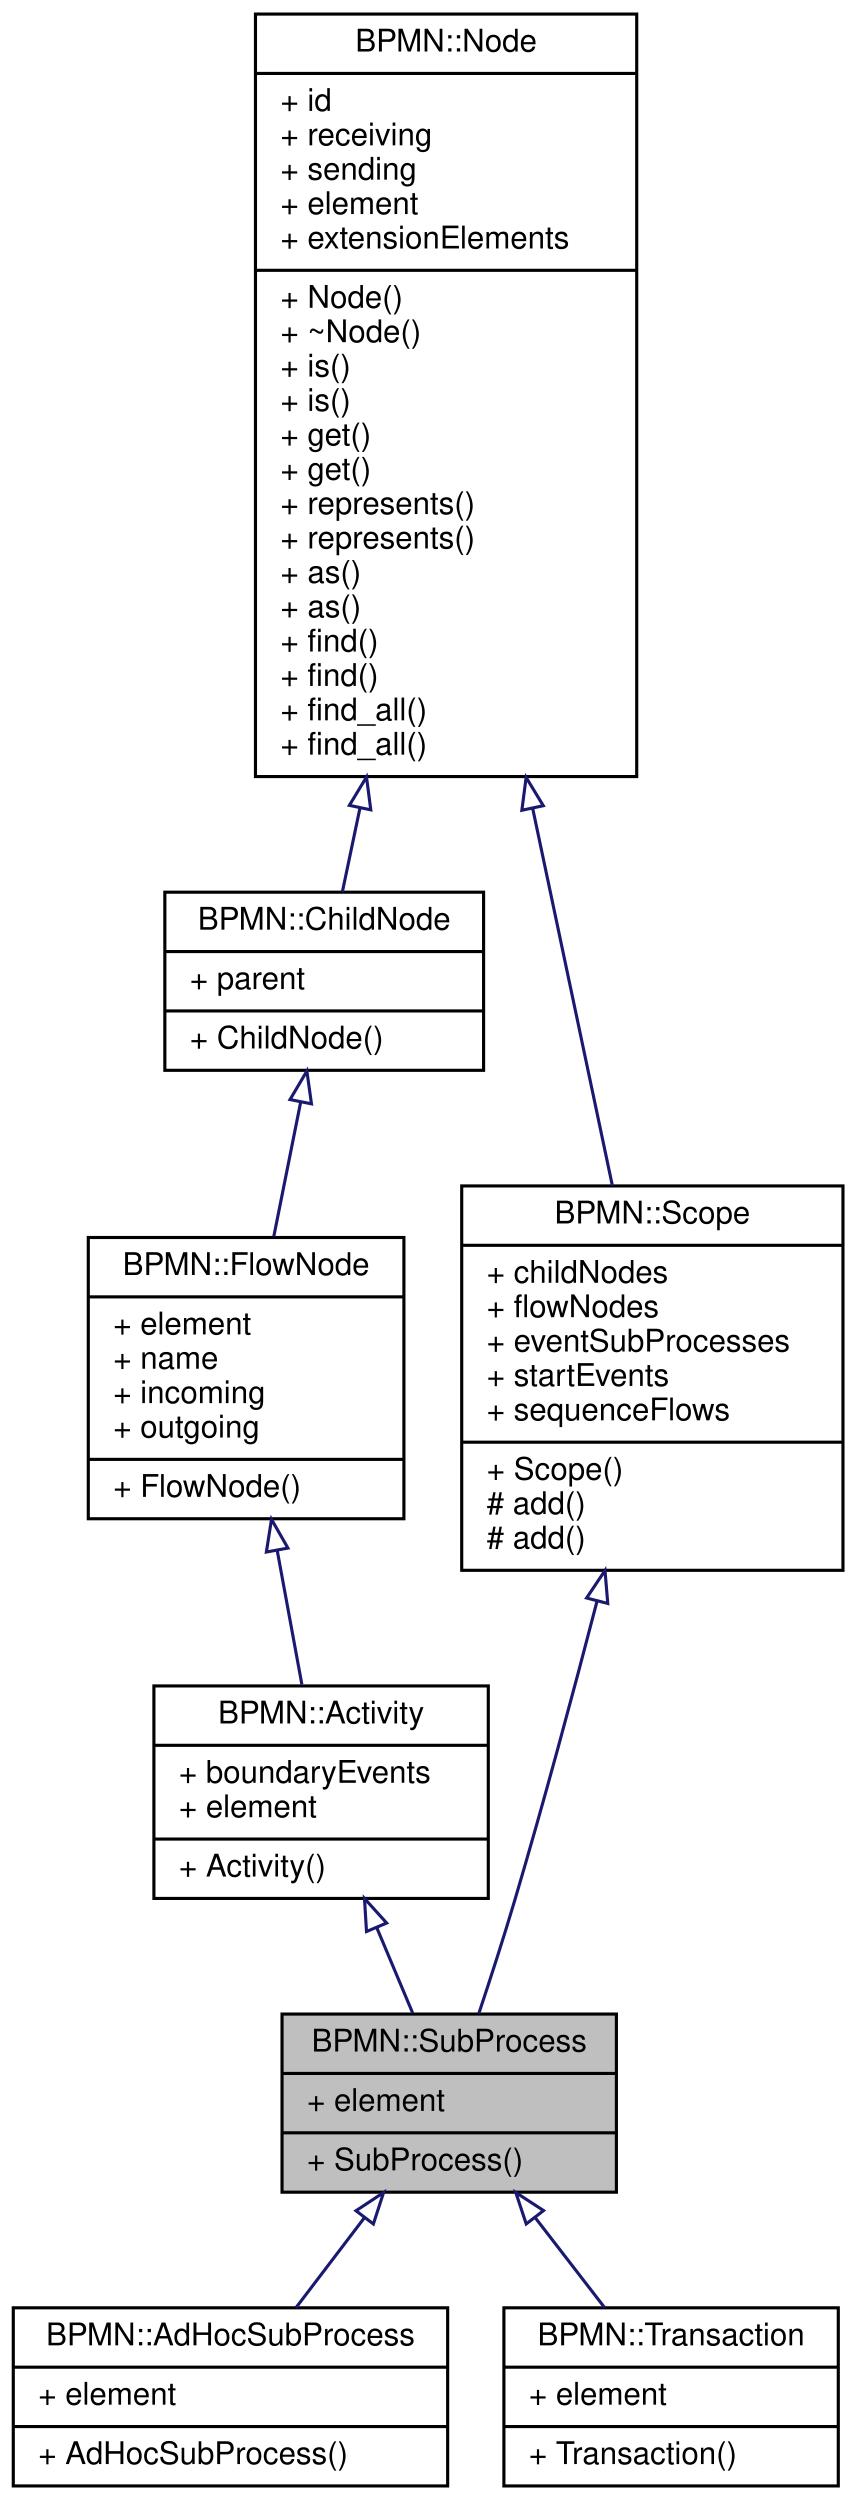
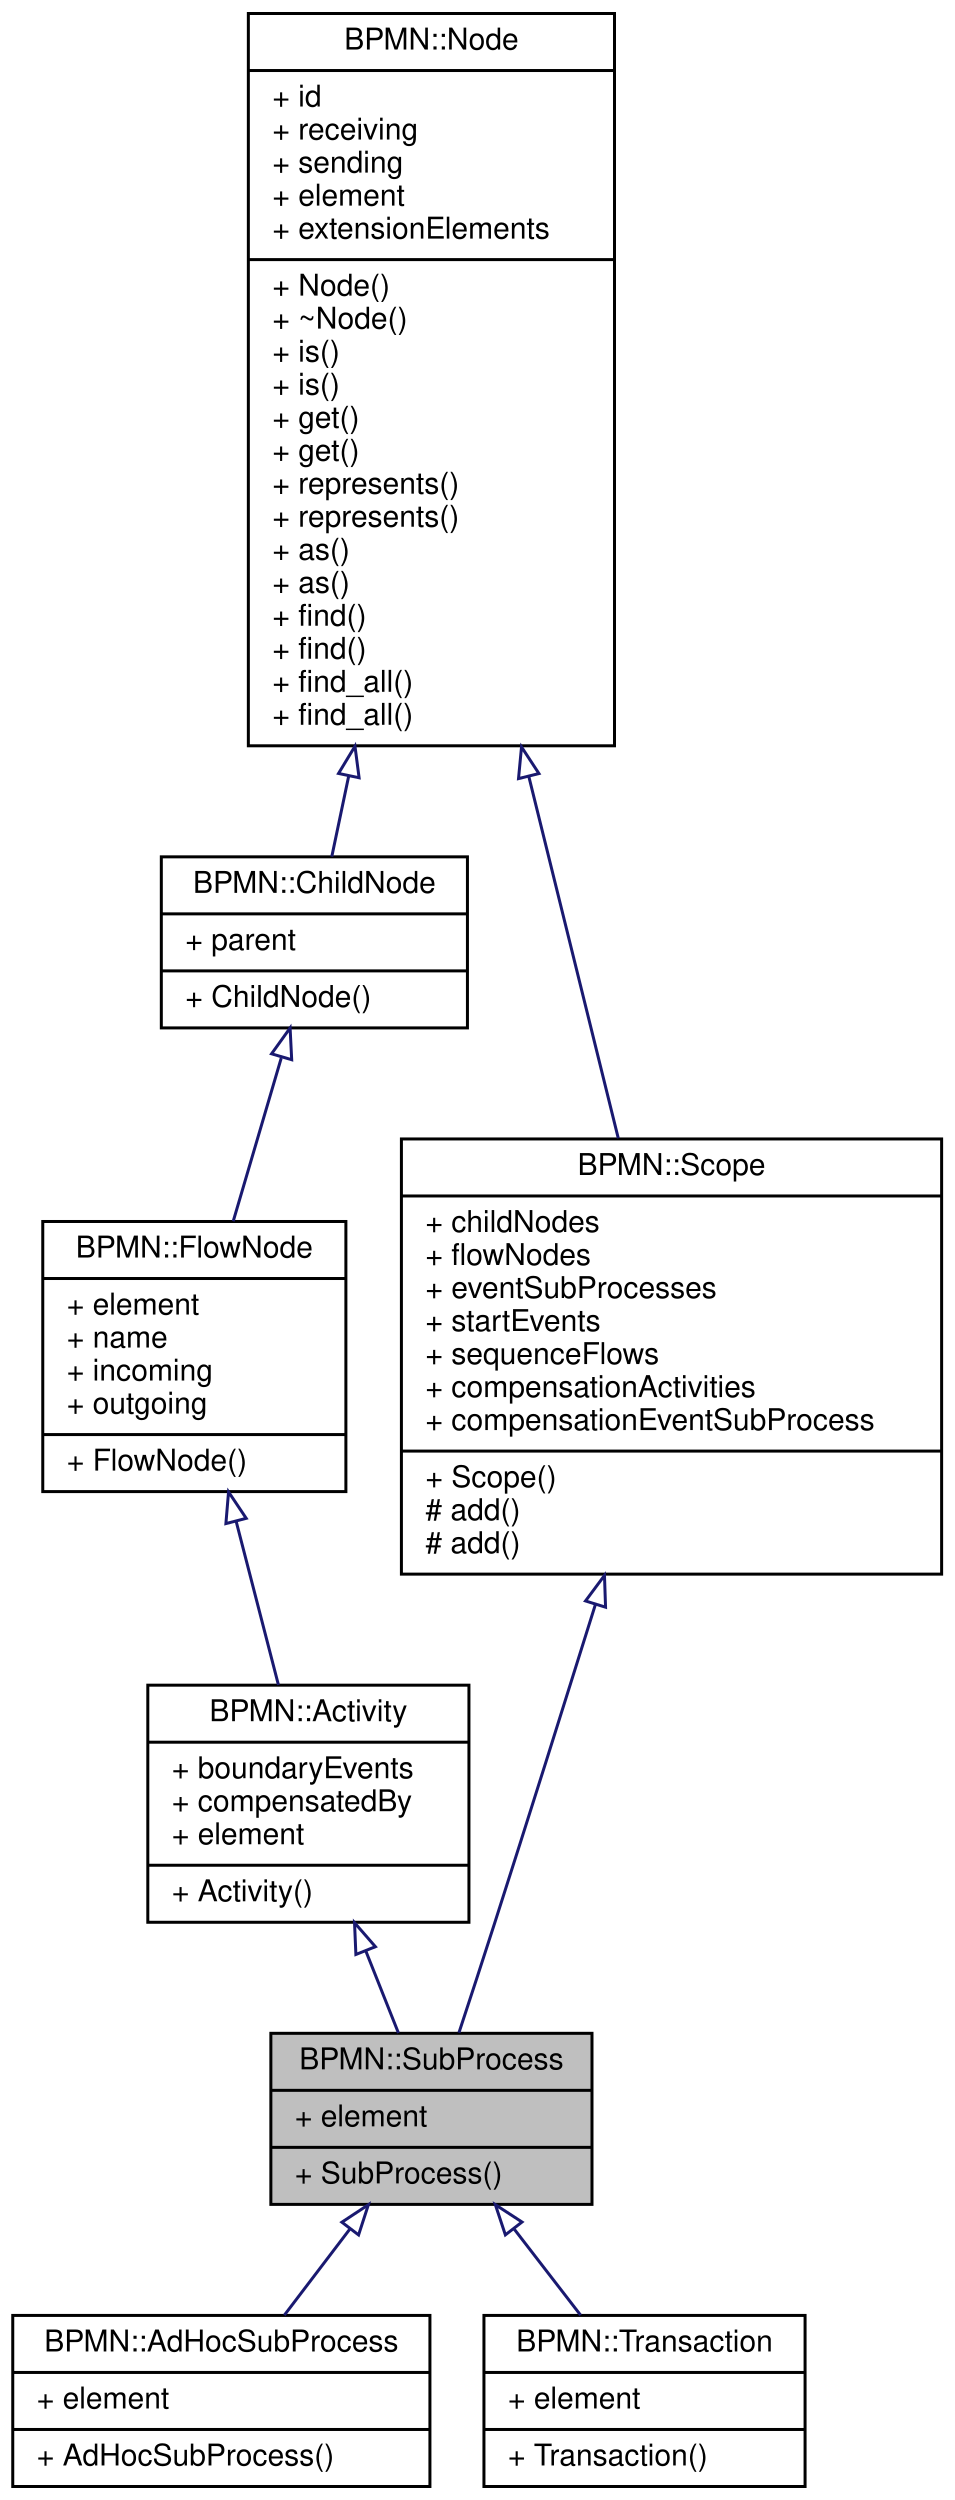
- <svg xmlns="http://www.w3.org/2000/svg" xmlns:xlink="http://www.w3.org/1999/xlink" width="274pt" height="800pt" viewBox="0.00 0.00 273.50 800.00">
-   <g id="graph0" class="graph" transform="scale(1 1) rotate(0) translate(4 796)">
+ <svg xmlns="http://www.w3.org/2000/svg" xmlns:xlink="http://www.w3.org/1999/xlink" width="318pt" height="833pt" viewBox="0.00 0.00 317.50 833.00">
+   <g id="graph0" class="graph" transform="scale(1 1) rotate(0) translate(4 829)">
    <g id="node1" class="node">
      <g id="a_node1">
        <a xlink:title=" ">
          <polygon fill="#bfbfbf" stroke="black" points="86,-94.5 86,-151.5 193,-151.5 193,-94.5 86,-94.5" />
          <text text-anchor="middle" x="139.5" y="-139.5" font-family="Helvetica,sans-Serif" font-size="10.00">BPMN::SubProcess</text>
          <polyline fill="none" stroke="black" points="86,-132.5 193,-132.5 " />
          <text text-anchor="start" x="94" y="-120.5" font-family="Helvetica,sans-Serif" font-size="10.00">+ element</text>
          <polyline fill="none" stroke="black" points="86,-113.5 193,-113.5 " />
          <text text-anchor="start" x="94" y="-101.5" font-family="Helvetica,sans-Serif" font-size="10.00">+ SubProcess()</text>
        </a>
      </g>
    </g>
    <g id="node7" class="node">
      <g id="a_node7">
        <a xlink:href="classBPMN_1_1AdHocSubProcess.html" target="_top" xlink:title=" ">
          <polygon fill="none" stroke="black" points="0,-0.5 0,-57.5 139,-57.5 139,-0.5 0,-0.5" />
          <text text-anchor="middle" x="69.5" y="-45.5" font-family="Helvetica,sans-Serif" font-size="10.00">BPMN::AdHocSubProcess</text>
          <polyline fill="none" stroke="black" points="0,-38.5 139,-38.5 " />
          <text text-anchor="start" x="8" y="-26.5" font-family="Helvetica,sans-Serif" font-size="10.00">+ element</text>
          <polyline fill="none" stroke="black" points="0,-19.5 139,-19.5 " />
          <text text-anchor="start" x="8" y="-7.5" font-family="Helvetica,sans-Serif" font-size="10.00">+ AdHocSubProcess()</text>
        </a>
      </g>
    </g>
    <g id="edge7" class="edge">
      <path fill="none" stroke="midnightblue" d="M112.29,-86.24C105.05,-76.72 97.34,-66.59 90.49,-57.58" />
      <polygon fill="none" stroke="midnightblue" points="109.66,-88.56 118.5,-94.4 115.23,-84.32 109.66,-88.56" />
    </g>
    <g id="node8" class="node">
      <g id="a_node8">
        <a xlink:href="classBPMN_1_1Transaction.html" target="_top" xlink:title=" ">
          <polygon fill="none" stroke="black" points="157,-0.5 157,-57.5 264,-57.5 264,-0.5 157,-0.5" />
          <text text-anchor="middle" x="210.5" y="-45.5" font-family="Helvetica,sans-Serif" font-size="10.00">BPMN::Transaction</text>
          <polyline fill="none" stroke="black" points="157,-38.5 264,-38.5 " />
          <text text-anchor="start" x="165" y="-26.5" font-family="Helvetica,sans-Serif" font-size="10.00">+ element</text>
          <polyline fill="none" stroke="black" points="157,-19.5 264,-19.5 " />
          <text text-anchor="start" x="165" y="-7.5" font-family="Helvetica,sans-Serif" font-size="10.00">+ Transaction()</text>
        </a>
      </g>
    </g>
    <g id="edge8" class="edge">
      <path fill="none" stroke="midnightblue" d="M167.1,-86.24C174.44,-76.72 182.26,-66.59 189.21,-57.58" />
      <polygon fill="none" stroke="midnightblue" points="164.14,-84.34 160.8,-94.4 169.68,-88.62 164.14,-84.34" />
    </g>
    <g id="node2" class="node">
      <g id="a_node2">
        <a xlink:href="classBPMN_1_1Activity.html" target="_top" xlink:title=" ">
-           <polygon fill="none" stroke="black" points="45,-188.5 45,-256.5 152,-256.5 152,-188.5 45,-188.5" />
-           <text text-anchor="middle" x="98.5" y="-244.5" font-family="Helvetica,sans-Serif" font-size="10.00">BPMN::Activity</text>
-           <polyline fill="none" stroke="black" points="45,-237.5 152,-237.5 " />
-           <text text-anchor="start" x="53" y="-225.5" font-family="Helvetica,sans-Serif" font-size="10.00">+ boundaryEvents</text>
+           <polygon fill="none" stroke="black" points="45,-188.5 45,-267.5 152,-267.5 152,-188.5 45,-188.5" />
+           <text text-anchor="middle" x="98.5" y="-255.5" font-family="Helvetica,sans-Serif" font-size="10.00">BPMN::Activity</text>
+           <polyline fill="none" stroke="black" points="45,-248.5 152,-248.5 " />
+           <text text-anchor="start" x="53" y="-236.5" font-family="Helvetica,sans-Serif" font-size="10.00">+ boundaryEvents</text>
+           <text text-anchor="start" x="53" y="-225.5" font-family="Helvetica,sans-Serif" font-size="10.00">+ compensatedBy</text>
          <text text-anchor="start" x="53" y="-214.5" font-family="Helvetica,sans-Serif" font-size="10.00">+ element</text>
          <polyline fill="none" stroke="black" points="45,-207.5 152,-207.5 " />
          <text text-anchor="start" x="53" y="-195.5" font-family="Helvetica,sans-Serif" font-size="10.00">+ Activity()</text>
        </a>
      </g>
    </g>
    <g id="edge1" class="edge">
-       <path fill="none" stroke="midnightblue" d="M116.36,-179.04C120.24,-169.8 124.25,-160.27 127.82,-151.78" />
-       <polygon fill="none" stroke="midnightblue" points="113.03,-177.92 112.38,-188.49 119.48,-180.63 113.03,-177.92" />
+       <path fill="none" stroke="midnightblue" d="M117.59,-179.05C121.33,-169.64 125.14,-160.07 128.51,-151.61" />
+       <polygon fill="none" stroke="midnightblue" points="114.33,-177.77 113.88,-188.35 120.83,-180.36 114.33,-177.77" />
    </g>
    <g id="node3" class="node">
      <g id="a_node3">
        <a xlink:href="classBPMN_1_1FlowNode.html" target="_top" xlink:title="Base class for BPMN elements that may contain incoming and outgoing SequenceFlow elements.">
-           <polygon fill="none" stroke="black" points="24,-310 24,-400 125,-400 125,-310 24,-310" />
-           <text text-anchor="middle" x="74.5" y="-388" font-family="Helvetica,sans-Serif" font-size="10.00">BPMN::FlowNode</text>
-           <polyline fill="none" stroke="black" points="24,-381 125,-381 " />
-           <text text-anchor="start" x="32" y="-369" font-family="Helvetica,sans-Serif" font-size="10.00">+ element</text>
-           <text text-anchor="start" x="32" y="-358" font-family="Helvetica,sans-Serif" font-size="10.00">+ name</text>
-           <text text-anchor="start" x="32" y="-347" font-family="Helvetica,sans-Serif" font-size="10.00">+ incoming</text>
-           <text text-anchor="start" x="32" y="-336" font-family="Helvetica,sans-Serif" font-size="10.00">+ outgoing</text>
-           <polyline fill="none" stroke="black" points="24,-329 125,-329 " />
-           <text text-anchor="start" x="32" y="-317" font-family="Helvetica,sans-Serif" font-size="10.00">+ FlowNode()</text>
+           <polygon fill="none" stroke="black" points="10,-332 10,-422 111,-422 111,-332 10,-332" />
+           <text text-anchor="middle" x="60.5" y="-410" font-family="Helvetica,sans-Serif" font-size="10.00">BPMN::FlowNode</text>
+           <polyline fill="none" stroke="black" points="10,-403 111,-403 " />
+           <text text-anchor="start" x="18" y="-391" font-family="Helvetica,sans-Serif" font-size="10.00">+ element</text>
+           <text text-anchor="start" x="18" y="-380" font-family="Helvetica,sans-Serif" font-size="10.00">+ name</text>
+           <text text-anchor="start" x="18" y="-369" font-family="Helvetica,sans-Serif" font-size="10.00">+ incoming</text>
+           <text text-anchor="start" x="18" y="-358" font-family="Helvetica,sans-Serif" font-size="10.00">+ outgoing</text>
+           <polyline fill="none" stroke="black" points="10,-351 111,-351 " />
+           <text text-anchor="start" x="18" y="-339" font-family="Helvetica,sans-Serif" font-size="10.00">+ FlowNode()</text>
        </a>
      </g>
    </g>
    <g id="edge2" class="edge">
-       <path fill="none" stroke="midnightblue" d="M84.45,-299.89C87.13,-285.32 89.95,-269.98 92.36,-256.91" />
-       <polygon fill="none" stroke="midnightblue" points="80.99,-299.35 82.63,-309.82 87.88,-300.62 80.99,-299.35" />
+       <path fill="none" stroke="midnightblue" d="M74.44,-322.07C79.11,-304 84.22,-284.24 88.52,-267.59" />
+       <polygon fill="none" stroke="midnightblue" points="71.02,-321.34 71.9,-331.9 77.79,-323.09 71.02,-321.34" />
    </g>
    <g id="node4" class="node">
      <g id="a_node4">
        <a xlink:href="classBPMN_1_1ChildNode.html" target="_top" xlink:title="Base class for BPMN elements within a Scope.">
-           <polygon fill="none" stroke="black" points="48.5,-453.5 48.5,-510.5 150.5,-510.5 150.5,-453.5 48.5,-453.5" />
-           <text text-anchor="middle" x="99.5" y="-498.5" font-family="Helvetica,sans-Serif" font-size="10.00">BPMN::ChildNode</text>
-           <polyline fill="none" stroke="black" points="48.5,-491.5 150.5,-491.5 " />
-           <text text-anchor="start" x="56.5" y="-479.5" font-family="Helvetica,sans-Serif" font-size="10.00">+ parent</text>
-           <polyline fill="none" stroke="black" points="48.5,-472.5 150.5,-472.5 " />
-           <text text-anchor="start" x="56.5" y="-460.5" font-family="Helvetica,sans-Serif" font-size="10.00">+ ChildNode()</text>
+           <polygon fill="none" stroke="black" points="49.5,-486.5 49.5,-543.5 151.5,-543.5 151.5,-486.5 49.5,-486.5" />
+           <text text-anchor="middle" x="100.5" y="-531.5" font-family="Helvetica,sans-Serif" font-size="10.00">BPMN::ChildNode</text>
+           <polyline fill="none" stroke="black" points="49.5,-524.5 151.5,-524.5 " />
+           <text text-anchor="start" x="57.5" y="-512.5" font-family="Helvetica,sans-Serif" font-size="10.00">+ parent</text>
+           <polyline fill="none" stroke="black" points="49.5,-505.5 151.5,-505.5 " />
+           <text text-anchor="start" x="57.5" y="-493.5" font-family="Helvetica,sans-Serif" font-size="10.00">+ ChildNode()</text>
        </a>
      </g>
    </g>
    <g id="edge3" class="edge">
-       <path fill="none" stroke="midnightblue" d="M91.96,-443.32C89.26,-429.79 86.18,-414.4 83.37,-400.36" />
-       <polygon fill="none" stroke="midnightblue" points="88.56,-444.14 93.95,-453.26 95.42,-442.77 88.56,-444.14" />
+       <path fill="none" stroke="midnightblue" d="M89.46,-476.45C84.5,-459.61 78.63,-439.63 73.46,-422.08" />
+       <polygon fill="none" stroke="midnightblue" points="86.23,-477.87 92.41,-486.48 92.94,-475.9 86.23,-477.87" />
    </g>
    <g id="node5" class="node">
      <g id="a_node5">
        <a xlink:href="classBPMN_1_1Node.html" target="_top" xlink:title="Base class for all elements in a BPMN model.">
-           <polygon fill="none" stroke="black" points="77.5,-547.5 77.5,-791.5 199.5,-791.5 199.5,-547.5 77.5,-547.5" />
-           <text text-anchor="middle" x="138.5" y="-779.5" font-family="Helvetica,sans-Serif" font-size="10.00">BPMN::Node</text>
-           <polyline fill="none" stroke="black" points="77.5,-772.5 199.5,-772.5 " />
-           <text text-anchor="start" x="85.5" y="-760.5" font-family="Helvetica,sans-Serif" font-size="10.00">+ id</text>
-           <text text-anchor="start" x="85.5" y="-749.5" font-family="Helvetica,sans-Serif" font-size="10.00">+ receiving</text>
-           <text text-anchor="start" x="85.5" y="-738.5" font-family="Helvetica,sans-Serif" font-size="10.00">+ sending</text>
-           <text text-anchor="start" x="85.5" y="-727.5" font-family="Helvetica,sans-Serif" font-size="10.00">+ element</text>
-           <text text-anchor="start" x="85.5" y="-716.5" font-family="Helvetica,sans-Serif" font-size="10.00">+ extensionElements</text>
-           <polyline fill="none" stroke="black" points="77.5,-709.5 199.5,-709.5 " />
-           <text text-anchor="start" x="85.5" y="-697.5" font-family="Helvetica,sans-Serif" font-size="10.00">+ Node()</text>
-           <text text-anchor="start" x="85.5" y="-686.5" font-family="Helvetica,sans-Serif" font-size="10.00">+ ~Node()</text>
-           <text text-anchor="start" x="85.5" y="-675.5" font-family="Helvetica,sans-Serif" font-size="10.00">+ is()</text>
-           <text text-anchor="start" x="85.5" y="-664.5" font-family="Helvetica,sans-Serif" font-size="10.00">+ is()</text>
-           <text text-anchor="start" x="85.5" y="-653.5" font-family="Helvetica,sans-Serif" font-size="10.00">+ get()</text>
-           <text text-anchor="start" x="85.5" y="-642.5" font-family="Helvetica,sans-Serif" font-size="10.00">+ get()</text>
-           <text text-anchor="start" x="85.5" y="-631.5" font-family="Helvetica,sans-Serif" font-size="10.00">+ represents()</text>
-           <text text-anchor="start" x="85.5" y="-620.5" font-family="Helvetica,sans-Serif" font-size="10.00">+ represents()</text>
-           <text text-anchor="start" x="85.5" y="-609.5" font-family="Helvetica,sans-Serif" font-size="10.00">+ as()</text>
-           <text text-anchor="start" x="85.5" y="-598.5" font-family="Helvetica,sans-Serif" font-size="10.00">+ as()</text>
-           <text text-anchor="start" x="85.5" y="-587.5" font-family="Helvetica,sans-Serif" font-size="10.00">+ find()</text>
-           <text text-anchor="start" x="85.5" y="-576.5" font-family="Helvetica,sans-Serif" font-size="10.00">+ find()</text>
-           <text text-anchor="start" x="85.5" y="-565.5" font-family="Helvetica,sans-Serif" font-size="10.00">+ find_all()</text>
-           <text text-anchor="start" x="85.5" y="-554.5" font-family="Helvetica,sans-Serif" font-size="10.00">+ find_all()</text>
+           <polygon fill="none" stroke="black" points="78.5,-580.5 78.5,-824.5 200.5,-824.5 200.5,-580.5 78.5,-580.5" />
+           <text text-anchor="middle" x="139.5" y="-812.5" font-family="Helvetica,sans-Serif" font-size="10.00">BPMN::Node</text>
+           <polyline fill="none" stroke="black" points="78.5,-805.5 200.5,-805.5 " />
+           <text text-anchor="start" x="86.5" y="-793.5" font-family="Helvetica,sans-Serif" font-size="10.00">+ id</text>
+           <text text-anchor="start" x="86.5" y="-782.5" font-family="Helvetica,sans-Serif" font-size="10.00">+ receiving</text>
+           <text text-anchor="start" x="86.5" y="-771.5" font-family="Helvetica,sans-Serif" font-size="10.00">+ sending</text>
+           <text text-anchor="start" x="86.5" y="-760.5" font-family="Helvetica,sans-Serif" font-size="10.00">+ element</text>
+           <text text-anchor="start" x="86.5" y="-749.5" font-family="Helvetica,sans-Serif" font-size="10.00">+ extensionElements</text>
+           <polyline fill="none" stroke="black" points="78.5,-742.5 200.5,-742.5 " />
+           <text text-anchor="start" x="86.5" y="-730.5" font-family="Helvetica,sans-Serif" font-size="10.00">+ Node()</text>
+           <text text-anchor="start" x="86.5" y="-719.5" font-family="Helvetica,sans-Serif" font-size="10.00">+ ~Node()</text>
+           <text text-anchor="start" x="86.5" y="-708.5" font-family="Helvetica,sans-Serif" font-size="10.00">+ is()</text>
+           <text text-anchor="start" x="86.5" y="-697.5" font-family="Helvetica,sans-Serif" font-size="10.00">+ is()</text>
+           <text text-anchor="start" x="86.5" y="-686.5" font-family="Helvetica,sans-Serif" font-size="10.00">+ get()</text>
+           <text text-anchor="start" x="86.5" y="-675.5" font-family="Helvetica,sans-Serif" font-size="10.00">+ get()</text>
+           <text text-anchor="start" x="86.5" y="-664.5" font-family="Helvetica,sans-Serif" font-size="10.00">+ represents()</text>
+           <text text-anchor="start" x="86.5" y="-653.5" font-family="Helvetica,sans-Serif" font-size="10.00">+ represents()</text>
+           <text text-anchor="start" x="86.5" y="-642.5" font-family="Helvetica,sans-Serif" font-size="10.00">+ as()</text>
+           <text text-anchor="start" x="86.5" y="-631.5" font-family="Helvetica,sans-Serif" font-size="10.00">+ as()</text>
+           <text text-anchor="start" x="86.5" y="-620.5" font-family="Helvetica,sans-Serif" font-size="10.00">+ find()</text>
+           <text text-anchor="start" x="86.5" y="-609.5" font-family="Helvetica,sans-Serif" font-size="10.00">+ find()</text>
+           <text text-anchor="start" x="86.5" y="-598.5" font-family="Helvetica,sans-Serif" font-size="10.00">+ find_all()</text>
+           <text text-anchor="start" x="86.5" y="-587.5" font-family="Helvetica,sans-Serif" font-size="10.00">+ find_all()</text>
        </a>
      </g>
    </g>
    <g id="edge4" class="edge">
-       <path fill="none" stroke="midnightblue" d="M110.92,-537.34C108.86,-527.53 106.95,-518.42 105.3,-510.57" />
-       <polygon fill="none" stroke="midnightblue" points="107.55,-538.29 113.03,-547.36 114.4,-536.85 107.55,-538.29" />
+       <path fill="none" stroke="midnightblue" d="M111.92,-570.34C109.86,-560.53 107.95,-551.42 106.3,-543.57" />
+       <polygon fill="none" stroke="midnightblue" points="108.55,-571.29 114.03,-580.36 115.4,-569.85 108.55,-571.29" />
    </g>
    <g id="node6" class="node">
      <g id="a_node6">
        <a xlink:href="classBPMN_1_1Scope.html" target="_top" xlink:title="Base class for BPMN elements that may contain a ChildNode elements.">
-           <polygon fill="none" stroke="black" points="143.5,-293.5 143.5,-416.5 265.5,-416.5 265.5,-293.5 143.5,-293.5" />
-           <text text-anchor="middle" x="204.5" y="-404.5" font-family="Helvetica,sans-Serif" font-size="10.00">BPMN::Scope</text>
-           <polyline fill="none" stroke="black" points="143.5,-397.5 265.5,-397.5 " />
-           <text text-anchor="start" x="151.5" y="-385.5" font-family="Helvetica,sans-Serif" font-size="10.00">+ childNodes</text>
-           <text text-anchor="start" x="151.5" y="-374.5" font-family="Helvetica,sans-Serif" font-size="10.00">+ flowNodes</text>
-           <text text-anchor="start" x="151.5" y="-363.5" font-family="Helvetica,sans-Serif" font-size="10.00">+ eventSubProcesses</text>
-           <text text-anchor="start" x="151.5" y="-352.5" font-family="Helvetica,sans-Serif" font-size="10.00">+ startEvents</text>
-           <text text-anchor="start" x="151.5" y="-341.5" font-family="Helvetica,sans-Serif" font-size="10.00">+ sequenceFlows</text>
-           <polyline fill="none" stroke="black" points="143.5,-334.5 265.5,-334.5 " />
-           <text text-anchor="start" x="151.5" y="-322.5" font-family="Helvetica,sans-Serif" font-size="10.00">+ Scope()</text>
-           <text text-anchor="start" x="151.5" y="-311.5" font-family="Helvetica,sans-Serif" font-size="10.00"># add()</text>
-           <text text-anchor="start" x="151.5" y="-300.5" font-family="Helvetica,sans-Serif" font-size="10.00"># add()</text>
+           <polygon fill="none" stroke="black" points="129.5,-304.5 129.5,-449.5 309.5,-449.5 309.5,-304.5 129.5,-304.5" />
+           <text text-anchor="middle" x="219.5" y="-437.5" font-family="Helvetica,sans-Serif" font-size="10.00">BPMN::Scope</text>
+           <polyline fill="none" stroke="black" points="129.5,-430.5 309.5,-430.5 " />
+           <text text-anchor="start" x="137.5" y="-418.5" font-family="Helvetica,sans-Serif" font-size="10.00">+ childNodes</text>
+           <text text-anchor="start" x="137.5" y="-407.5" font-family="Helvetica,sans-Serif" font-size="10.00">+ flowNodes</text>
+           <text text-anchor="start" x="137.5" y="-396.5" font-family="Helvetica,sans-Serif" font-size="10.00">+ eventSubProcesses</text>
+           <text text-anchor="start" x="137.5" y="-385.5" font-family="Helvetica,sans-Serif" font-size="10.00">+ startEvents</text>
+           <text text-anchor="start" x="137.5" y="-374.5" font-family="Helvetica,sans-Serif" font-size="10.00">+ sequenceFlows</text>
+           <text text-anchor="start" x="137.5" y="-363.5" font-family="Helvetica,sans-Serif" font-size="10.00">+ compensationActivities</text>
+           <text text-anchor="start" x="137.5" y="-352.5" font-family="Helvetica,sans-Serif" font-size="10.00">+ compensationEventSubProcess</text>
+           <polyline fill="none" stroke="black" points="129.5,-345.5 309.5,-345.5 " />
+           <text text-anchor="start" x="137.5" y="-333.5" font-family="Helvetica,sans-Serif" font-size="10.00">+ Scope()</text>
+           <text text-anchor="start" x="137.5" y="-322.5" font-family="Helvetica,sans-Serif" font-size="10.00"># add()</text>
+           <text text-anchor="start" x="137.5" y="-311.5" font-family="Helvetica,sans-Serif" font-size="10.00"># add()</text>
        </a>
      </g>
    </g>
    <g id="edge6" class="edge">
-       <path fill="none" stroke="midnightblue" d="M166.23,-537.2C175.09,-495.27 184.46,-450.88 191.72,-416.53" />
-       <polygon fill="none" stroke="midnightblue" points="162.75,-536.72 164.11,-547.23 169.6,-538.17 162.75,-536.72" />
+       <path fill="none" stroke="midnightblue" d="M171.95,-570.28C182.13,-529.1 192.99,-485.18 201.76,-449.73" />
+       <polygon fill="none" stroke="midnightblue" points="168.52,-569.57 169.52,-580.12 175.32,-571.25 168.52,-569.57" />
    </g>
    <g id="edge5" class="edge">
-       <path fill="none" stroke="midnightblue" d="M186.8,-283.61C179.11,-253.98 169.75,-219.2 160.5,-188 156.95,-176 152.69,-162.85 148.95,-151.61" />
-       <polygon fill="none" stroke="midnightblue" points="183.46,-284.64 189.35,-293.44 190.23,-282.89 183.46,-284.64" />
+       <path fill="none" stroke="midnightblue" d="M194.16,-294.44C183.82,-261.37 171.68,-222.83 160.5,-188 156.68,-176.09 152.38,-162.95 148.67,-151.7" />
+       <polygon fill="none" stroke="midnightblue" points="190.84,-295.56 197.16,-304.07 197.52,-293.48 190.84,-295.56" />
    </g>
  </g>
</svg>
